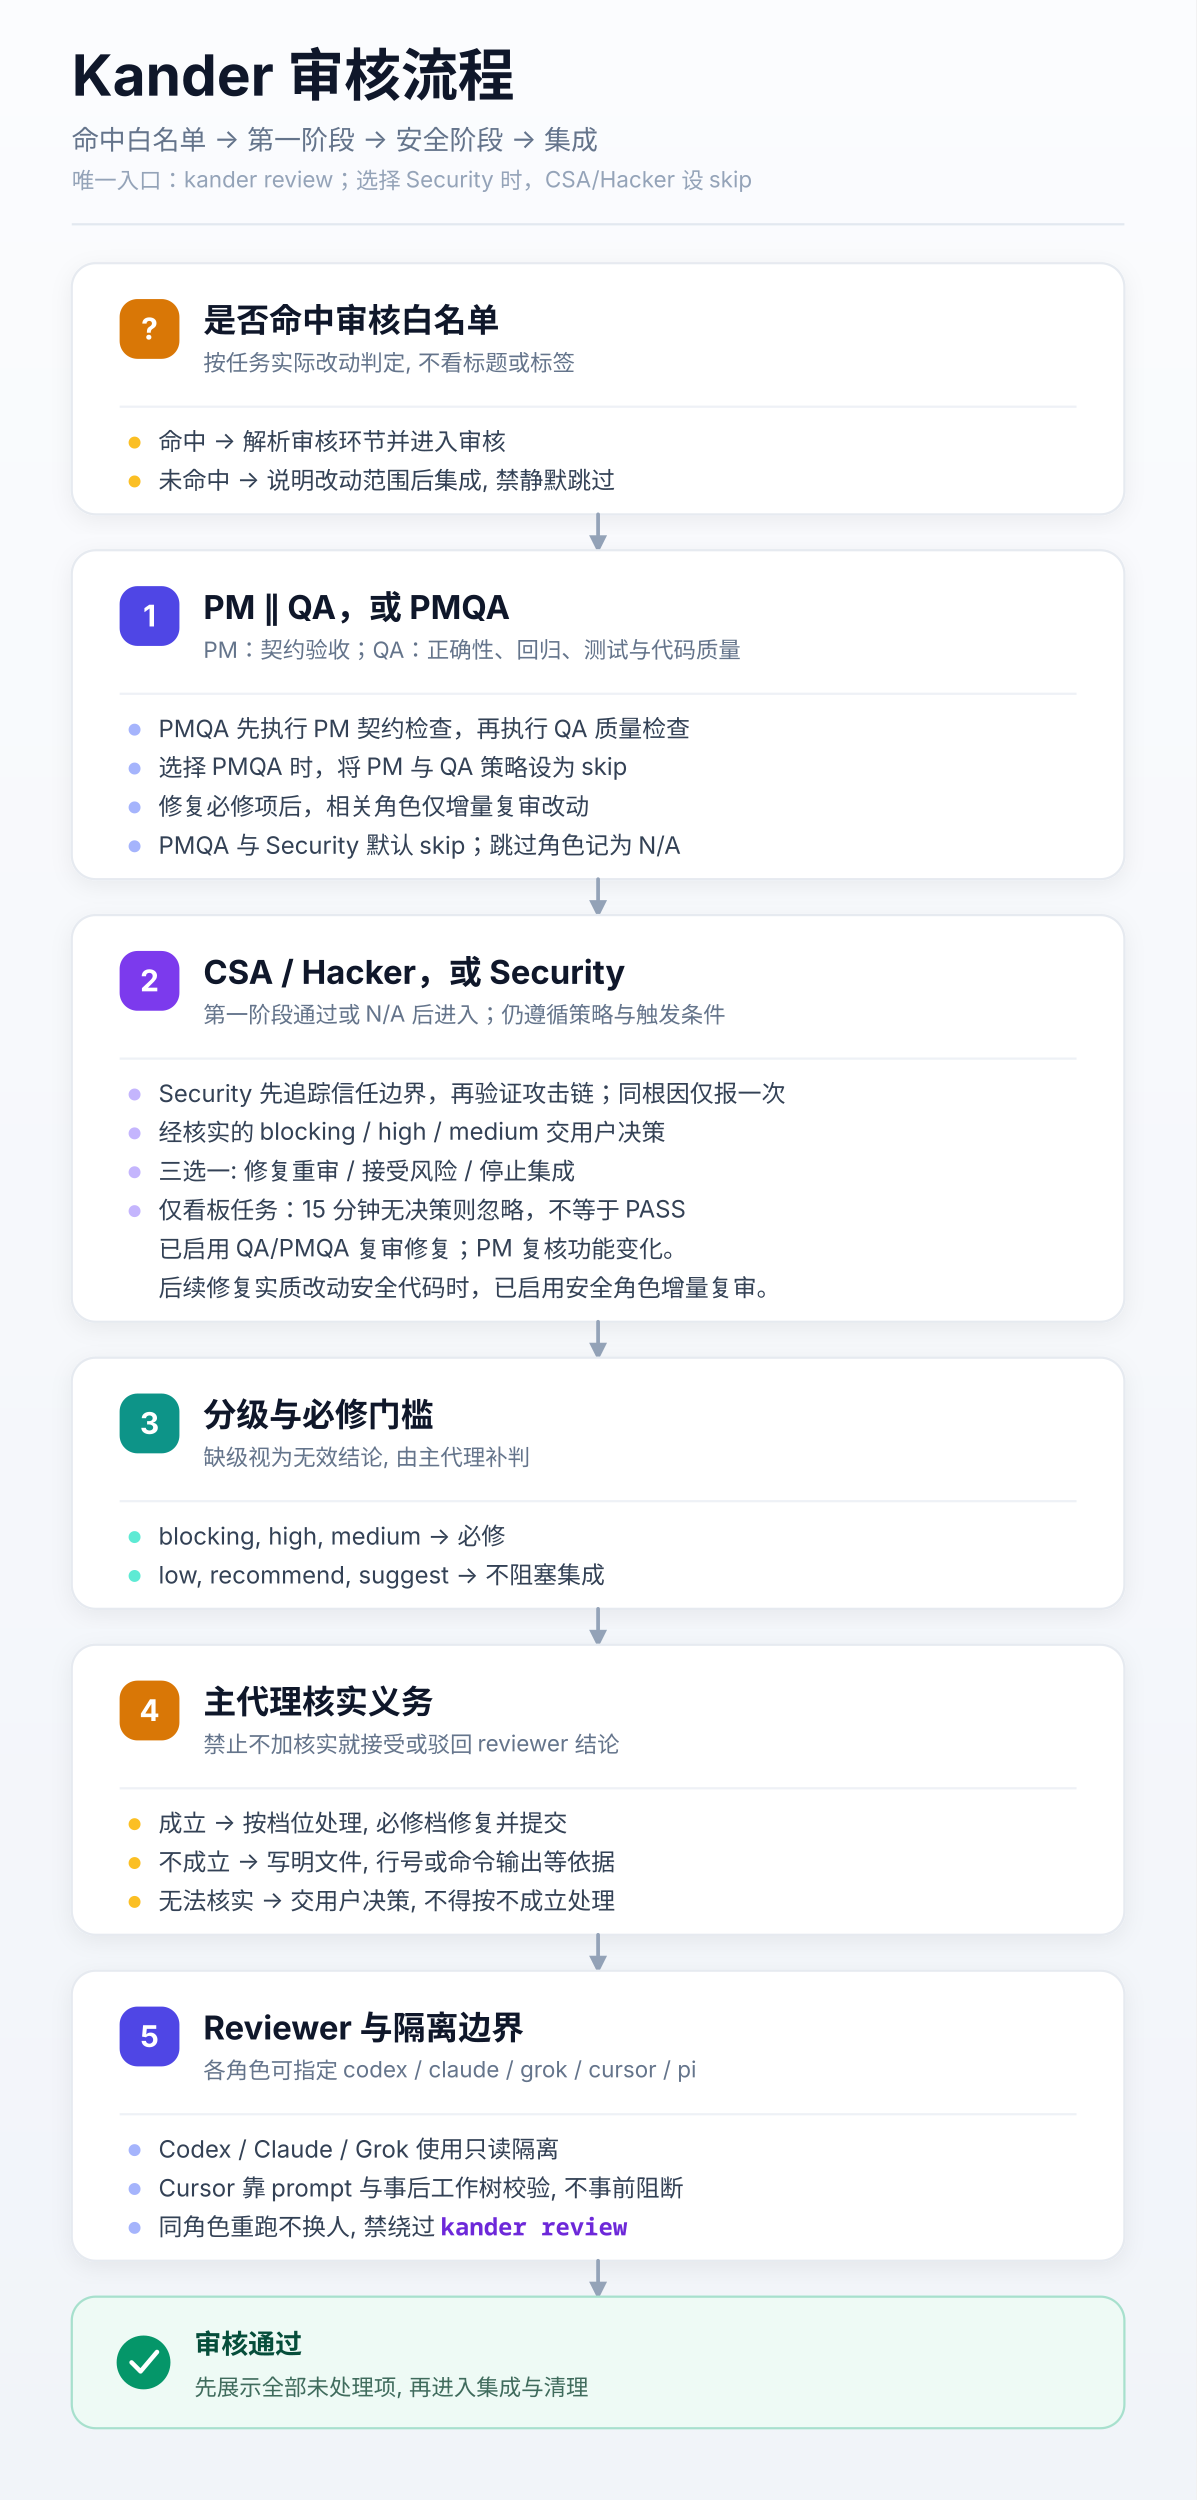
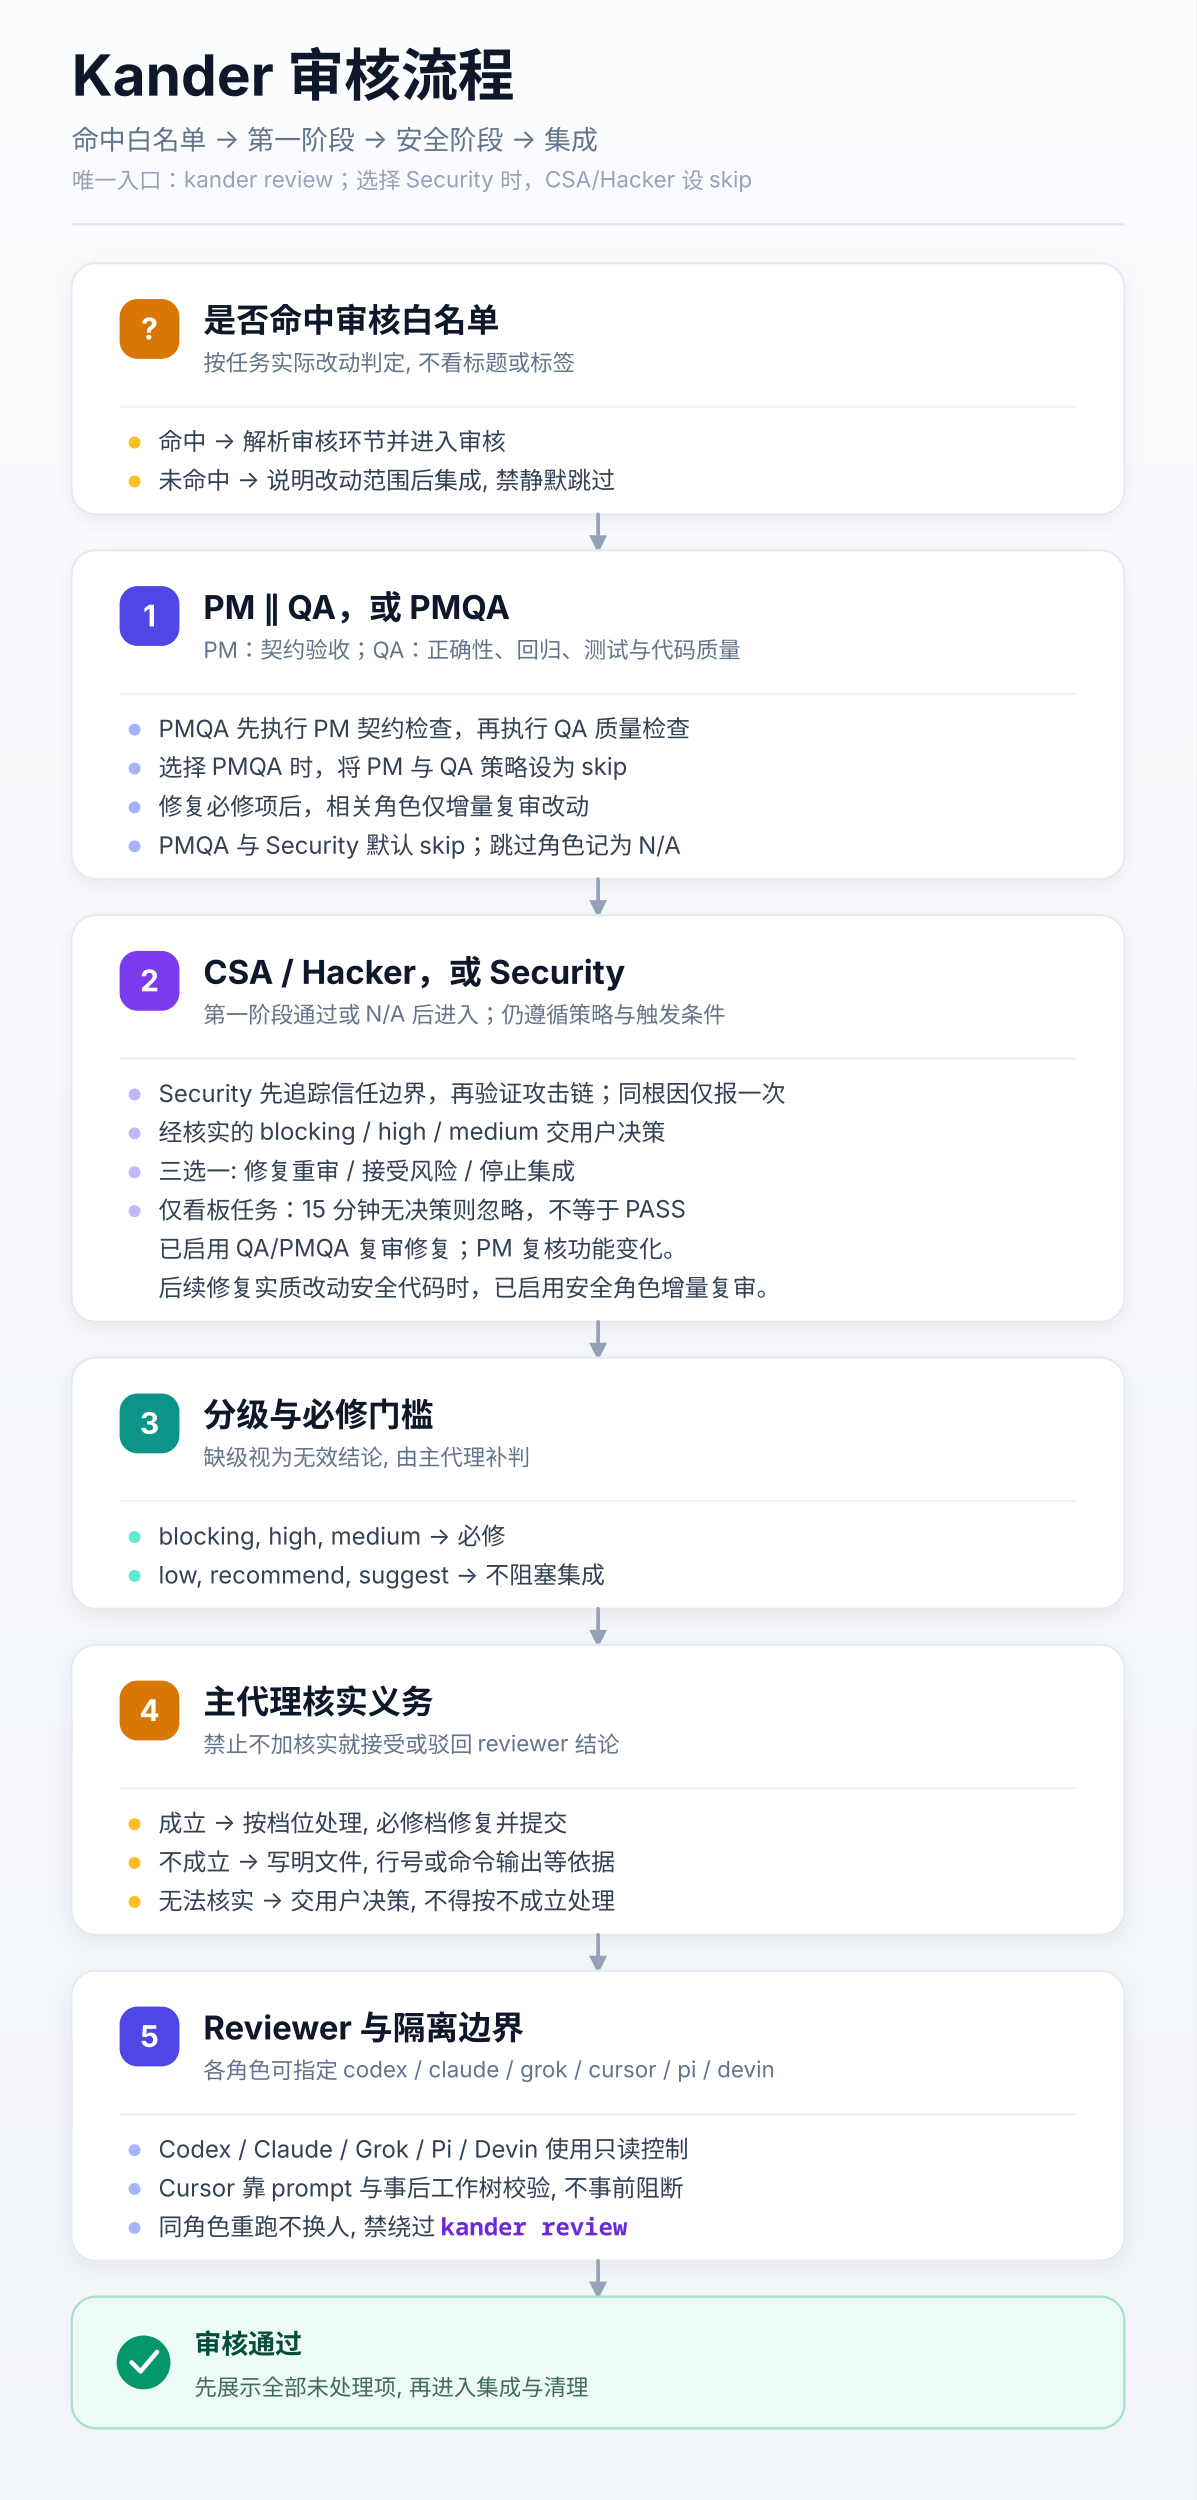
<svg xmlns="http://www.w3.org/2000/svg" width="800" height="1672" viewBox="0 0 800 1672" role="img" aria-labelledby="rv-title rv-desc">
  <defs>
    <linearGradient id="bg" x1="0" y1="0" x2="0" y2="1">
      <stop offset="0" stop-color="#fbfcfe" />
      <stop offset="1" stop-color="#f1f4f9" />
    </linearGradient>
    <filter id="card" x="-8%" y="-8%" width="116%" height="116%">
      <feDropShadow dx="0" dy="4" stdDeviation="7" flood-color="#0f172a" flood-opacity="0.06" />
    </filter>
    <marker id="a-slate" markerWidth="12" markerHeight="12" refX="10" refY="6" orient="auto" markerUnits="userSpaceOnUse">
      <path d="M0,0 L12,6 L0,12 Z" fill="#94a3b8" />
    </marker>
    <style>
      .s { font-family: -apple-system, BlinkMacSystemFont, "Noto Sans SC", "PingFang SC", "Source Han Sans SC", "Microsoft YaHei", sans-serif; }
      .h1 { font-size: 38px; font-weight: 700; fill: #0f172a; }
      .h2 { font-size: 18px; fill: #64748b; }
      .tag { font-size: 15px; fill: #94a3b8; }
      .pt { font-size: 22px; font-weight: 700; fill: #0f172a; }
      .pn { font-size: 15px; fill: #64748b; }
      .bt { font-size: 16px; fill: #334155; }
      .num { font-size: 20px; font-weight: 700; fill: #ffffff; }
      .hl { font-family: "SFMono-Regular", "Cascadia Mono", "Noto Sans Mono", "DejaVu Sans Mono", monospace; font-size: 16px; font-weight: 700; fill: #6d28d9; }
      .panel { fill: #ffffff; stroke: #e6eaf0; stroke-width: 1.5; }
      .flow { fill: none; stroke: #94a3b8; stroke-width: 2.5; stroke-linecap: round; marker-end: url(#a-slate); }
    </style>
  </defs>
  <rect width="800" height="1672" fill="url(#bg)" />
  <text x="48" y="64" class="s h1">Kander 审核流程</text>
  <text x="48" y="100" class="s h2">命中白名单 → 第一阶段 → 安全阶段 → 集成</text>
  <text x="48" y="126" class="s tag">唯一入口：kander review；选择 Security 时，CSA/Hacker 设 skip</text>
  <line x1="48" y1="150" x2="752" y2="150" stroke="#e2e8f0" stroke-width="1.5" />
  <rect x="48" y="176" width="704" height="168" rx="16" class="panel" filter="url(#card)" />
  <rect x="80" y="200" width="40" height="40" rx="12" fill="#d97706" />
  <text x="100" y="227" text-anchor="middle" class="s num">?</text>
  <text x="136" y="222" class="s pt">是否命中审核白名单</text>
  <text x="136" y="248" class="s pn">按任务实际改动判定, 不看标题或标签</text>
  <line x1="80" y1="272" x2="720" y2="272" stroke="#eef1f6" stroke-width="1.5" />
  <circle cx="90" cy="296" r="4" fill="#fbbf24" />
  <text x="106" y="301" class="s bt">命中 → 解析审核环节并进入审核</text>
  <circle cx="90" cy="322" r="4" fill="#fbbf24" />
  <text x="106" y="327" class="s bt">未命中 → 说明改动范围后集成, 禁静默跳过</text>
  <path d="M400 344  V368" class="flow" />
  <rect x="48" y="368" width="704" height="220" rx="16" class="panel" filter="url(#card)" />
  <rect x="80" y="392" width="40" height="40" rx="12" fill="#4f46e5" />
  <text x="100" y="419" text-anchor="middle" class="s num">1</text>
  <text x="136" y="414" class="s pt">PM ∥ QA，或 PMQA</text>
  <text x="136" y="440" class="s pn">PM：契约验收；QA：正确性、回归、测试与代码质量</text>
  <line x1="80" y1="464" x2="720" y2="464" stroke="#eef1f6" stroke-width="1.5" />
  <circle cx="90" cy="488" r="4" fill="#a5b4fc" />
  <text x="106" y="493" class="s bt">PMQA 先执行 PM 契约检查，再执行 QA 质量检查</text>
  <circle cx="90" cy="514" r="4" fill="#a5b4fc" />
  <text x="106" y="519" class="s bt">选择 PMQA 时，将 PM 与 QA 策略设为 skip</text>
  <circle cx="90" cy="540" r="4" fill="#a5b4fc" />
  <text x="106" y="545" class="s bt">修复必修项后，相关角色仅增量复审改动</text>
  <circle cx="90" cy="566" r="4" fill="#a5b4fc" />
  <text x="106" y="571" class="s bt">PMQA 与 Security 默认 skip；跳过角色记为 N/A</text>
  <path d="M400 588  V612" class="flow" />
  <rect x="48" y="612" width="704" height="272" rx="16" class="panel" filter="url(#card)" />
  <rect x="80" y="636" width="40" height="40" rx="12" fill="#7c3aed" />
  <text x="100" y="663" text-anchor="middle" class="s num">2</text>
  <text x="136" y="658" class="s pt">CSA / Hacker，或 Security</text>
  <text x="136" y="684" class="s pn">第一阶段通过或 N/A 后进入；仍遵循策略与触发条件</text>
  <line x1="80" y1="708" x2="720" y2="708" stroke="#eef1f6" stroke-width="1.5" />
  <circle cx="90" cy="732" r="4" fill="#c4b5fd" />
  <text x="106" y="737" class="s bt">Security 先追踪信任边界，再验证攻击链；同根因仅报一次</text>
  <circle cx="90" cy="758" r="4" fill="#c4b5fd" />
  <text x="106" y="763" class="s bt">经核实的 blocking / high / medium 交用户决策</text>
  <circle cx="90" cy="784" r="4" fill="#c4b5fd" />
  <text x="106" y="789" class="s bt">三选一: 修复重审 / 接受风险 / 停止集成</text>
  <circle cx="90" cy="810" r="4" fill="#c4b5fd" />
  <text x="106" y="815" class="s bt">仅看板任务：15 分钟无决策则忽略，不等于 PASS</text>
  <text x="106" y="841" class="s bt">已启用 QA/PMQA 复审修复；PM 复核功能变化。</text>
  <text x="106" y="867" class="s bt">后续修复实质改动安全代码时，已启用安全角色增量复审。</text>
  <path d="M400 884  V908" class="flow" />
  <rect x="48" y="908" width="704" height="168" rx="16" class="panel" filter="url(#card)" />
  <rect x="80" y="932" width="40" height="40" rx="12" fill="#0d9488" />
  <text x="100" y="959" text-anchor="middle" class="s num">3</text>
  <text x="136" y="954" class="s pt">分级与必修门槛</text>
  <text x="136" y="980" class="s pn">缺级视为无效结论, 由主代理补判</text>
  <line x1="80" y1="1004" x2="720" y2="1004" stroke="#eef1f6" stroke-width="1.5" />
  <circle cx="90" cy="1028" r="4" fill="#5eead4" />
  <text x="106" y="1033" class="s bt">blocking, high, medium → 必修</text>
  <circle cx="90" cy="1054" r="4" fill="#5eead4" />
  <text x="106" y="1059" class="s bt">low, recommend, suggest → 不阻塞集成</text>
  <path d="M400 1076 V1100" class="flow" />
  <rect x="48" y="1100" width="704" height="194" rx="16" class="panel" filter="url(#card)" />
  <rect x="80" y="1124" width="40" height="40" rx="12" fill="#d97706" />
  <text x="100" y="1151" text-anchor="middle" class="s num">4</text>
  <text x="136" y="1146" class="s pt">主代理核实义务</text>
  <text x="136" y="1172" class="s pn">禁止不加核实就接受或驳回 reviewer 结论</text>
  <line x1="80" y1="1196" x2="720" y2="1196" stroke="#eef1f6" stroke-width="1.5" />
  <circle cx="90" cy="1220" r="4" fill="#fbbf24" />
  <text x="106" y="1225" class="s bt">成立 → 按档位处理, 必修档修复并提交</text>
  <circle cx="90" cy="1246" r="4" fill="#fbbf24" />
  <text x="106" y="1251" class="s bt">不成立 → 写明文件, 行号或命令输出等依据</text>
  <circle cx="90" cy="1272" r="4" fill="#fbbf24" />
  <text x="106" y="1277" class="s bt">无法核实 → 交用户决策, 不得按不成立处理</text>
  <path d="M400 1294 V1318" class="flow" />
  <rect x="48" y="1318" width="704" height="194" rx="16" class="panel" filter="url(#card)" />
  <rect x="80" y="1342" width="40" height="40" rx="12" fill="#4f46e5" />
  <text x="100" y="1369" text-anchor="middle" class="s num">5</text>
  <text x="136" y="1364" class="s pt">Reviewer 与隔离边界</text>
-   <text x="136" y="1390" class="s pn">各角色可指定 codex / claude / grok / cursor / pi</text>
+   <text x="136" y="1390" class="s pn">各角色可指定 codex / claude / grok / cursor / pi / devin</text>
  <line x1="80" y1="1414" x2="720" y2="1414" stroke="#eef1f6" stroke-width="1.5" />
  <circle cx="90" cy="1438" r="4" fill="#a5b4fc" />
-   <text x="106" y="1443" class="s bt">Codex / Claude / Grok 使用只读隔离</text>
+   <text x="106" y="1443" class="s bt">Codex / Claude / Grok / Pi / Devin 使用只读控制</text>
  <circle cx="90" cy="1464" r="4" fill="#a5b4fc" />
  <text x="106" y="1469" class="s bt">Cursor 靠 prompt 与事后工作树校验, 不事前阻断</text>
  <circle cx="90" cy="1490" r="4" fill="#a5b4fc" />
  <text x="106" y="1495" class="s bt">同角色重跑不换人, 禁绕过 <tspan class="hl">kander review</tspan>
  </text>
  <path d="M400 1512 V1536" class="flow" />
  <rect x="48" y="1536" width="704" height="88" rx="16" fill="#eefaf5" stroke="#a7e0cd" stroke-width="1.5" />
  <circle cx="96" cy="1580" r="18" fill="#059669" />
  <path d="M88 1580L94 1586L105 1573" fill="none" stroke="#ffffff" stroke-width="3" stroke-linecap="round" stroke-linejoin="round" />
  <text x="130" y="1574" class="s" font-size="18" font-weight="700" fill="#064e3b">审核通过</text>
  <text x="130" y="1602" class="s" font-size="15" fill="#3f6b5c">先展示全部未处理项, 再进入集成与清理</text>
</svg>
